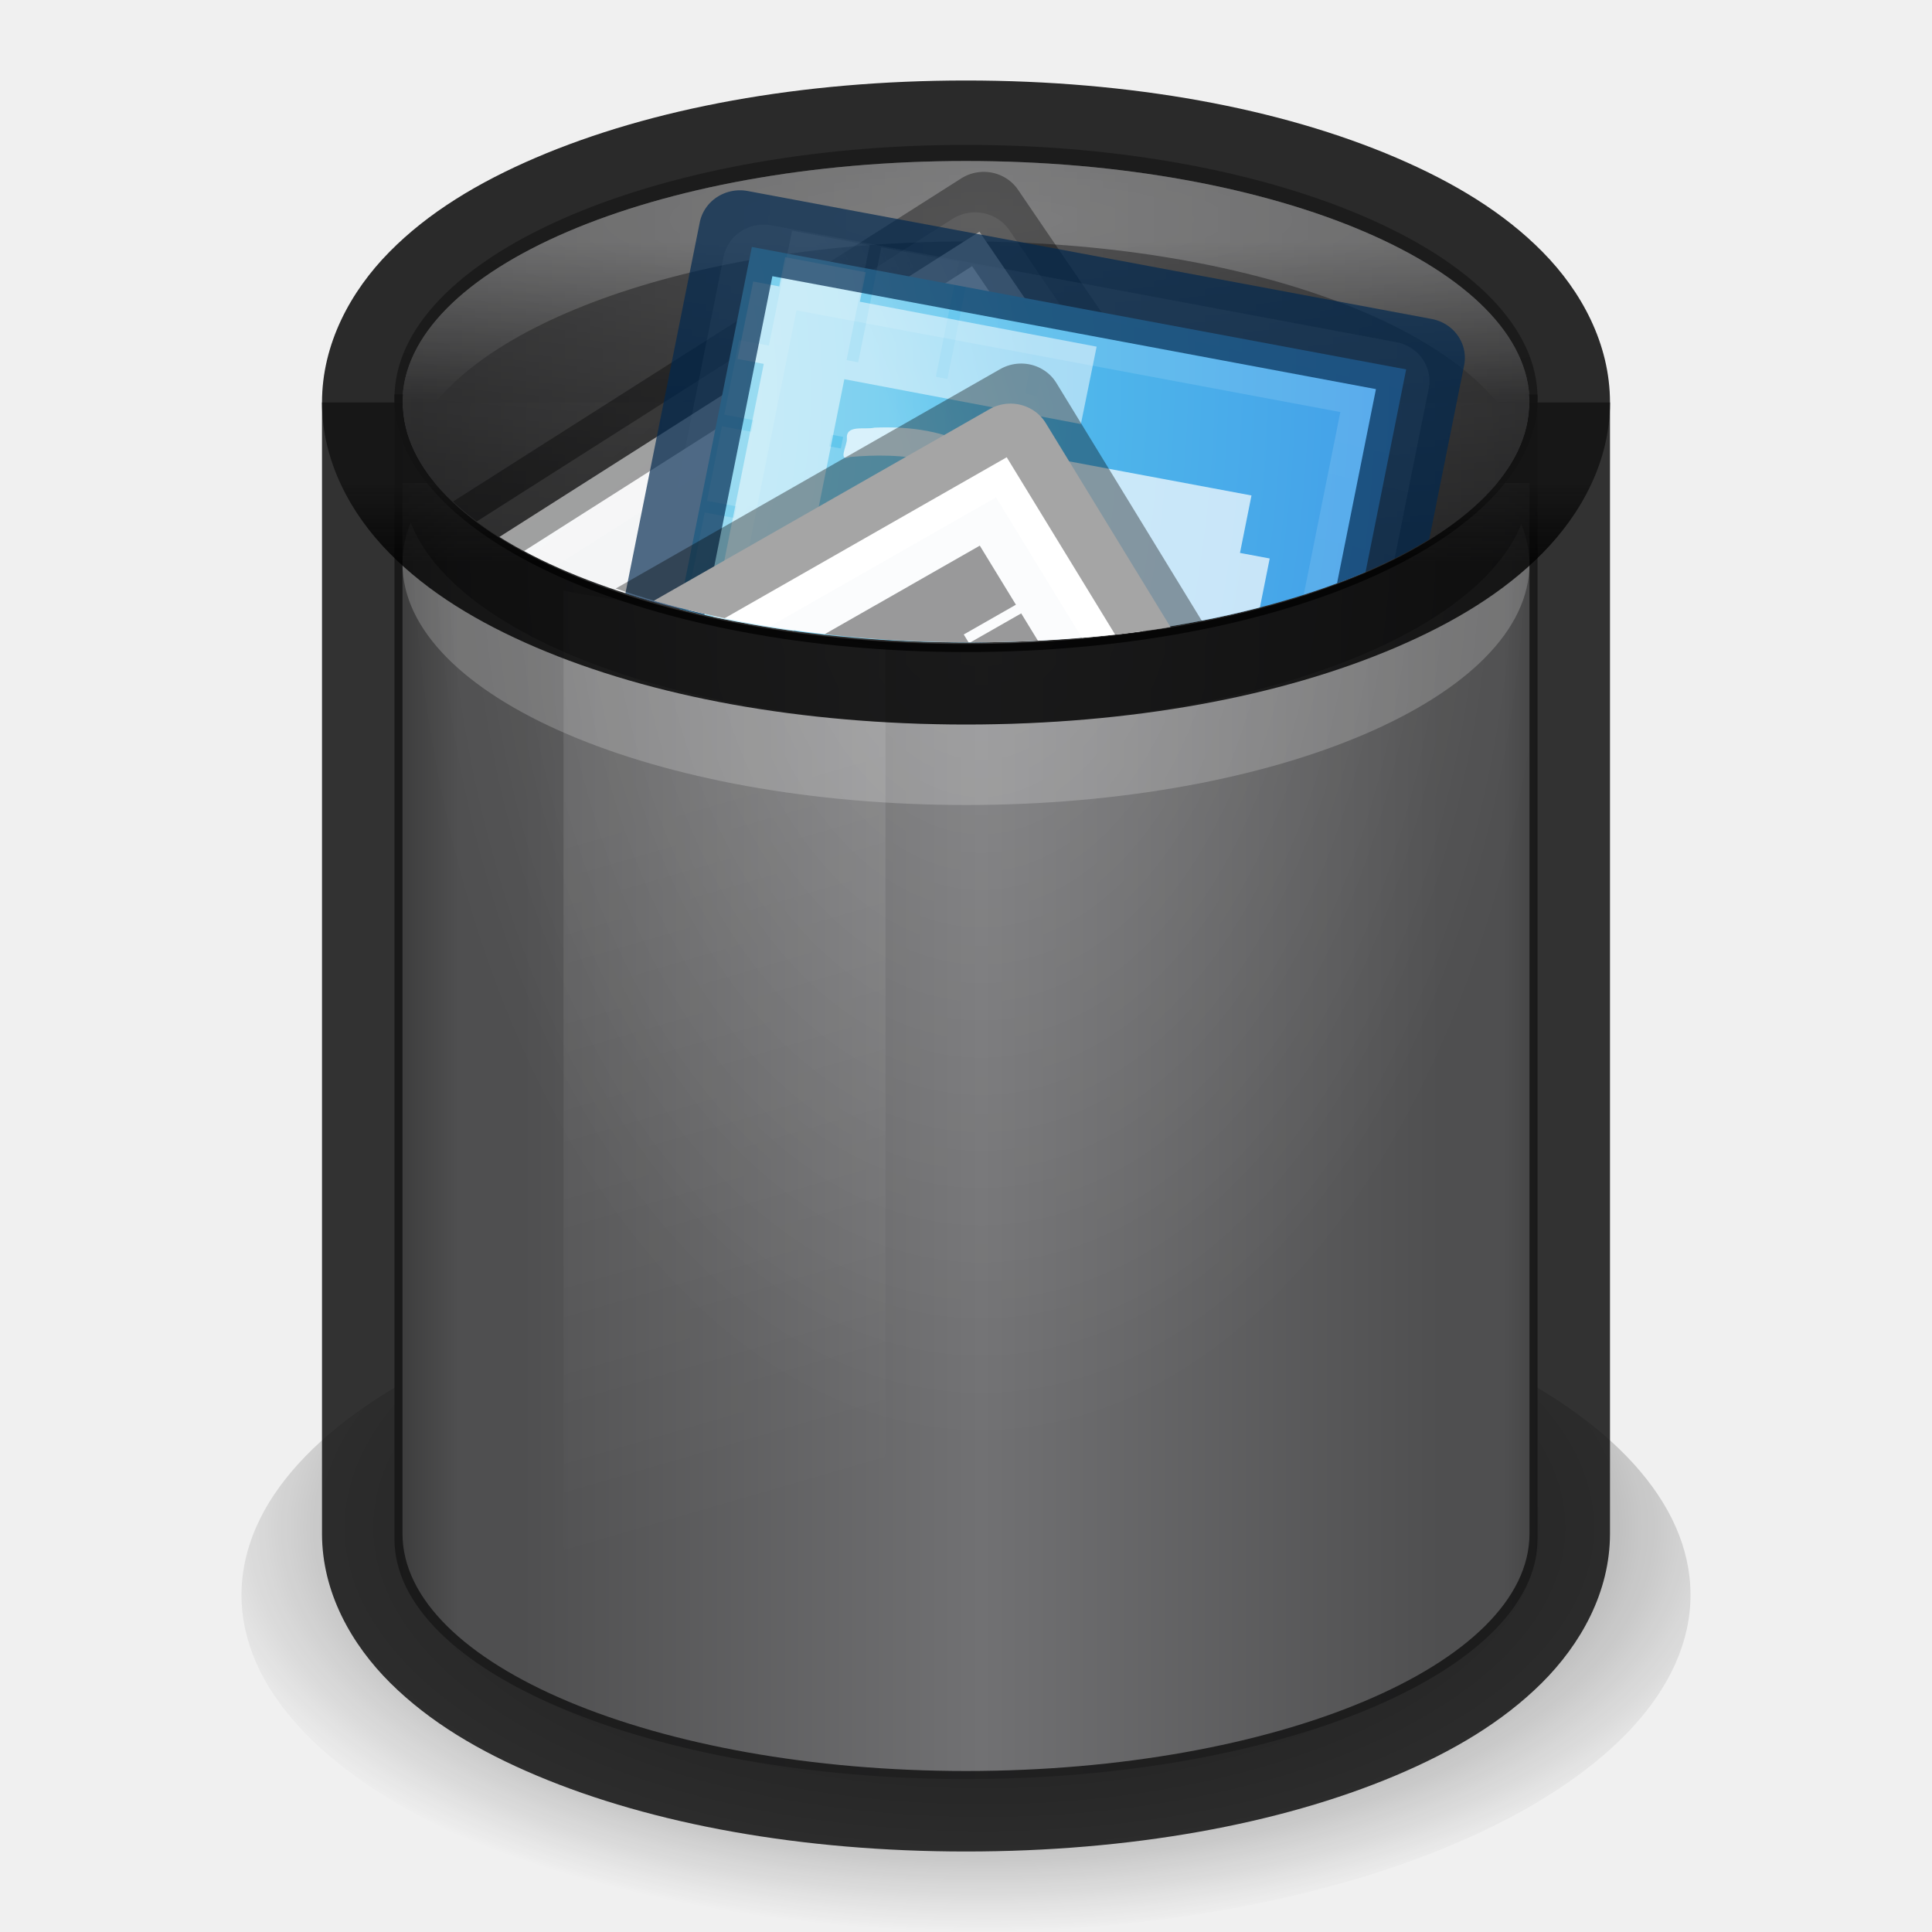
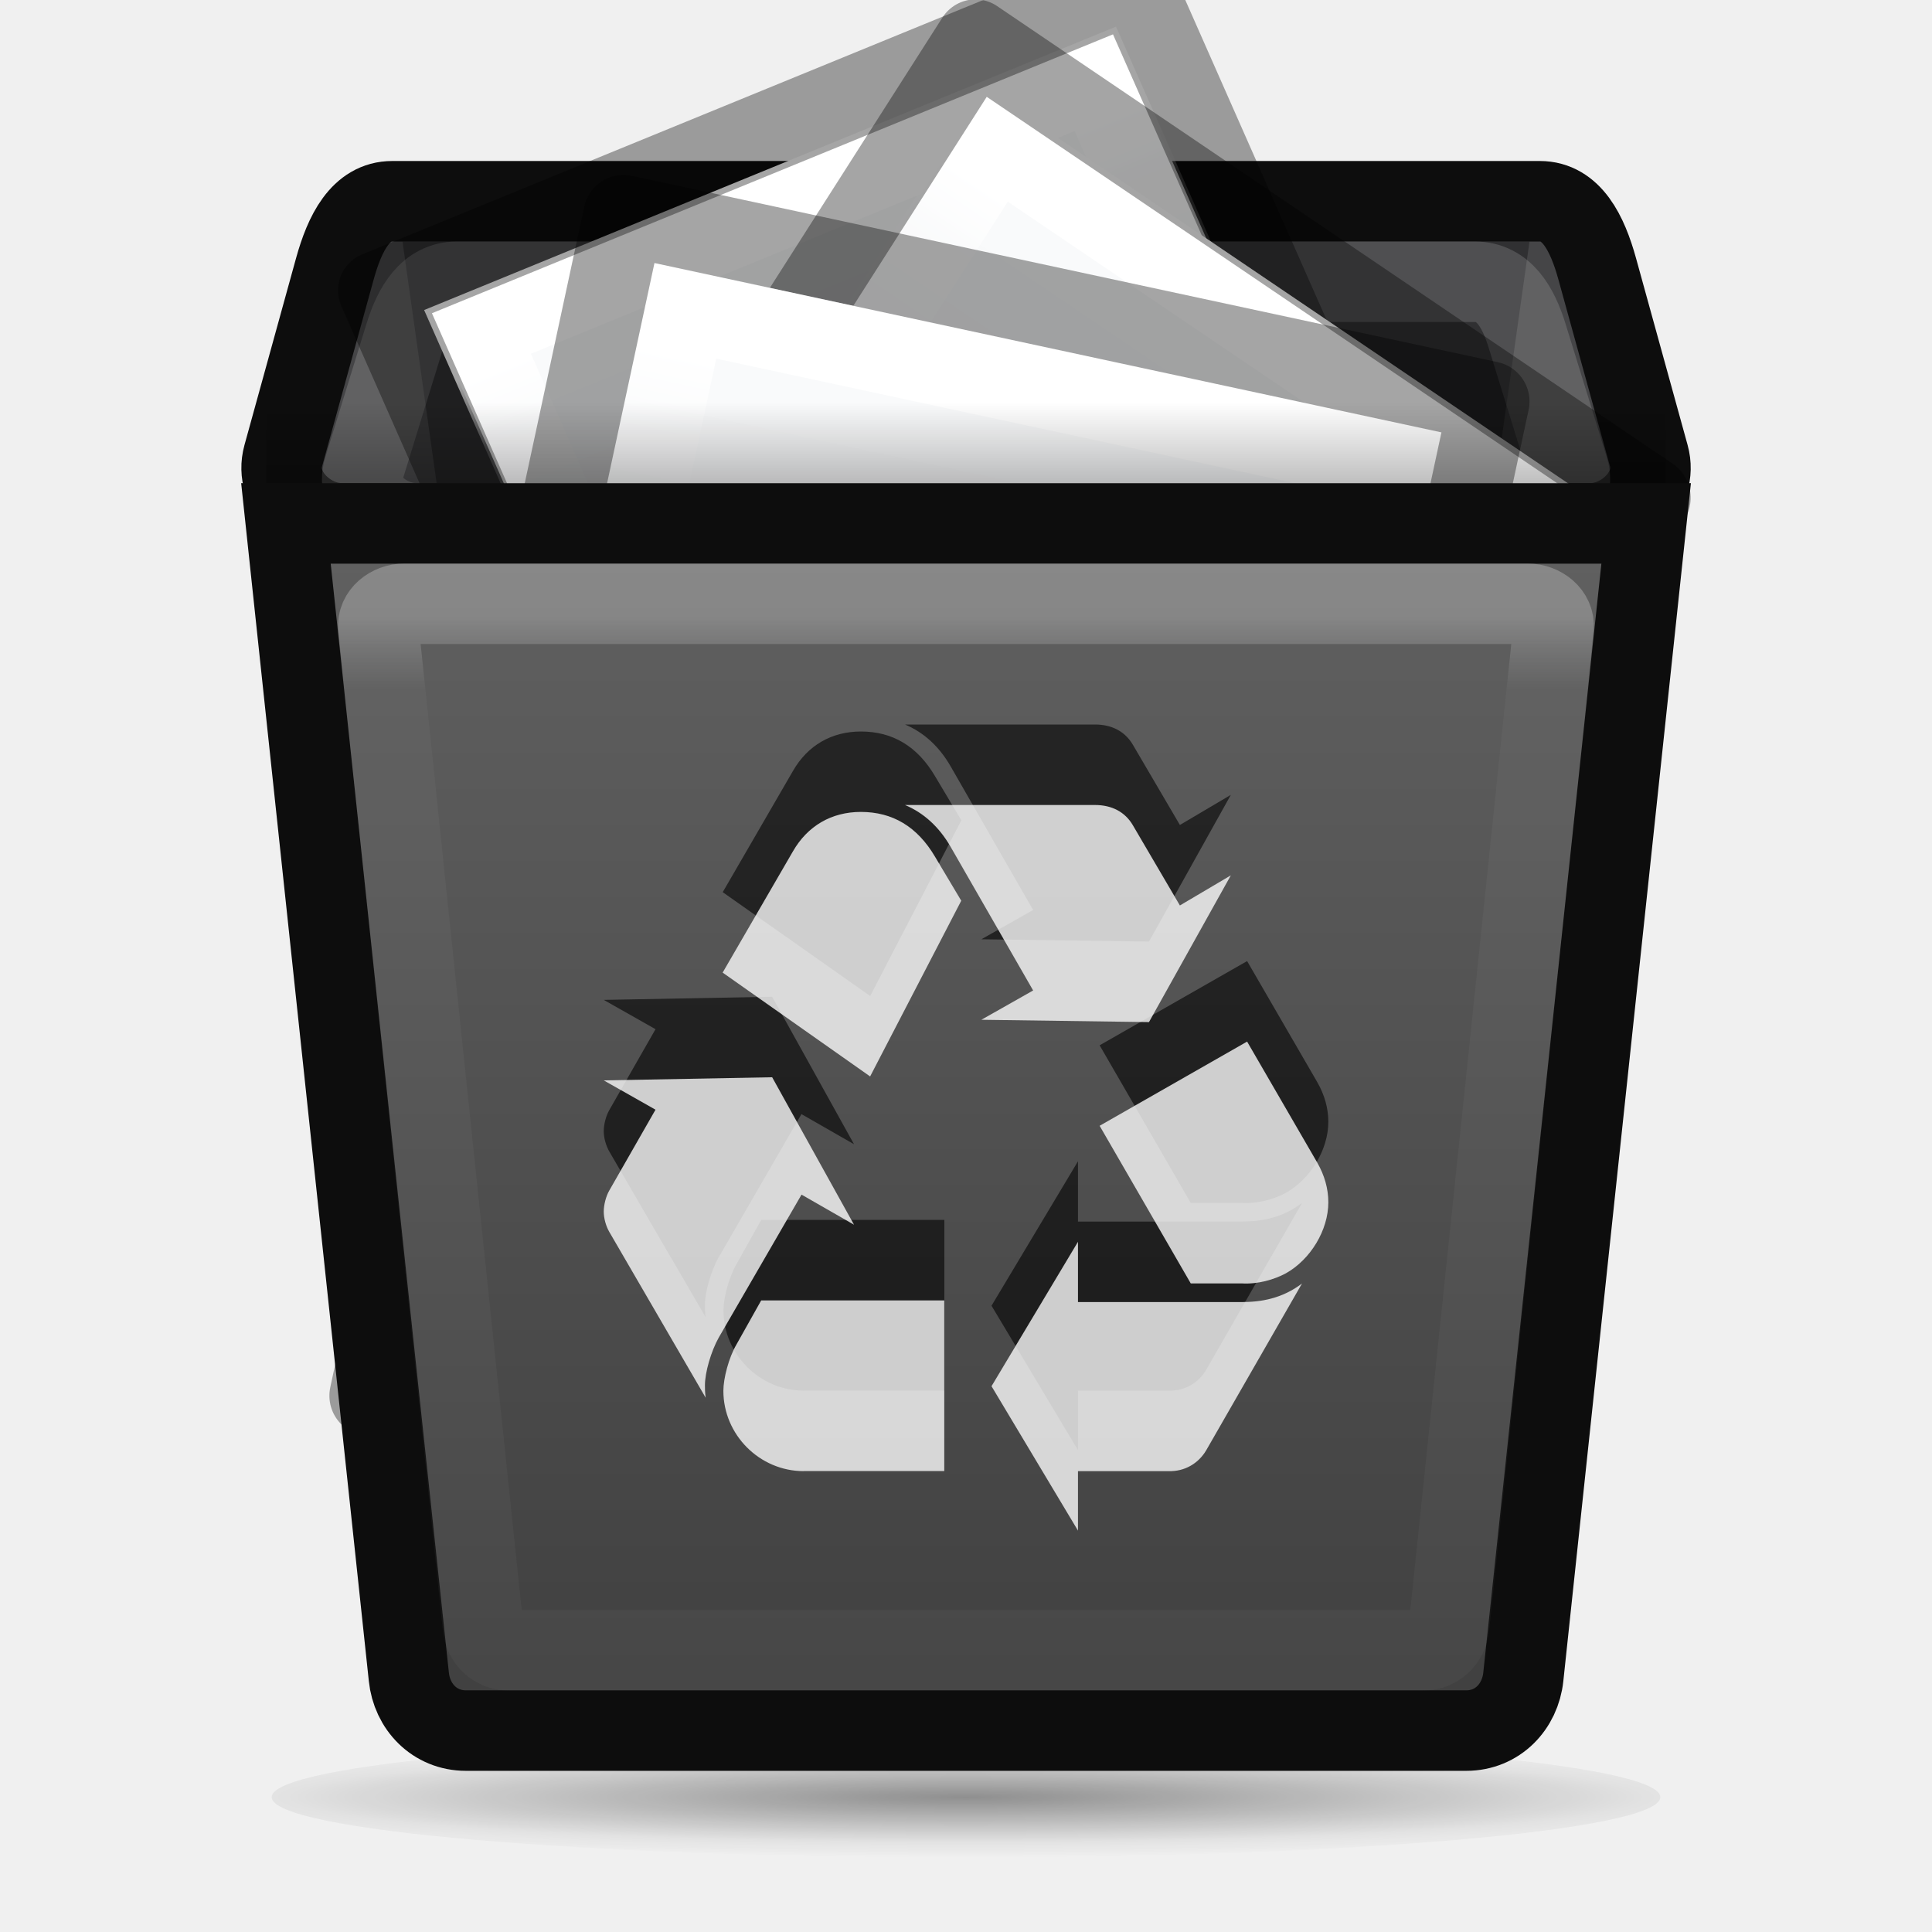
<svg xmlns="http://www.w3.org/2000/svg" xmlns:ns1="http://www.openswatchbook.org/uri/2009/osb" xmlns:xlink="http://www.w3.org/1999/xlink" version="1.0" width="24" height="24" id="svg3695">
  <defs id="defs3697">
-     <linearGradient id="linearGradient4300">
-       <stop style="stop-color:#141414;stop-opacity:1;" offset="0" id="stop4302" />
-       <stop style="stop-color:#000000;stop-opacity:0.899" offset="1" id="stop4304" />
+     <linearGradient id="linearGradient4399">
+       <stop id="stop4401" offset="0" style="stop-color:#626262;stop-opacity:1" />
+       <stop id="stop4403" offset="1" style="stop-color:#3f3f3f;stop-opacity:1" />
    </linearGradient>
-     <linearGradient id="linearGradient6985">
-       <stop id="stop6987" offset="0" style="stop-color:#000000;stop-opacity:1" />
-       <stop id="stop6989" offset="1" style="stop-color:#000000;stop-opacity:0" />
+     <linearGradient id="linearGradient4306">
+       <stop style="stop-color:#000000;stop-opacity:1" offset="0" id="stop4308" />
+       <stop style="stop-color:#000000;stop-opacity:0" offset="1" id="stop4310" />
    </linearGradient>
-     <linearGradient id="linearGradient6286">
-       <stop id="stop6288" offset="0" style="stop-color:#ffffff;stop-opacity:1;" />
-       <stop id="stop6290" offset="1" style="stop-color:#ffffff;stop-opacity:0" />
-     </linearGradient>
-     <linearGradient id="linearGradient6177">
-       <stop style="stop-color:#ffffff;stop-opacity:1;" offset="0" id="stop6179" />
-       <stop style="stop-color:#ffffff;stop-opacity:0;" offset="1" id="stop6181" />
-     </linearGradient>
-     <linearGradient id="linearGradient6131">
-       <stop id="stop6133" offset="0" style="stop-color:#717173;stop-opacity:1" />
-       <stop style="stop-color:#4f4f50;stop-opacity:1" offset="0.789" id="stop6137" />
-       <stop id="stop6139" offset="0.895" style="stop-color:#4f4f50;stop-opacity:1;" />
-       <stop id="stop6135" offset="1" style="stop-color:#3c3c3c;stop-opacity:1" />
-     </linearGradient>
-     <linearGradient id="linearGradient6046">
-       <stop style="stop-color:#000000;stop-opacity:0.6" offset="0" id="stop6048" />
-       <stop style="stop-color:#000000;stop-opacity:0.816" offset="1" id="stop6050" />
-     </linearGradient>
-     <linearGradient id="linearGradient6014">
-       <stop style="stop-color:#8b8b8d;stop-opacity:1;" offset="0" id="stop6016" />
-       <stop style="stop-color:#b7b7b9;stop-opacity:1" offset="1" id="stop6018" />
+     <linearGradient id="linearGradient4867">
+       <stop id="stop4869" offset="0" style="stop-color:#ffffff;stop-opacity:1;" />
+       <stop id="stop4871" offset="1" style="stop-color:#e4e5e7;stop-opacity:0.157" />
    </linearGradient>
    <linearGradient ns1:paint="gradient" id="linearGradient4406">
      <stop offset="0" style="stop-color:#4e4e4e;stop-opacity:1" id="stop4408" />
      <stop offset="1" style="stop-color:#141414;stop-opacity:1" id="stop4410" />
    </linearGradient>
    <linearGradient id="linearGradient3320" ns1:paint="gradient">
      <stop id="stop3323" style="stop-color:#4e4e4e;stop-opacity:1" offset="0" />
      <stop id="stop3325" style="stop-color:#b9bac2;stop-opacity:1" offset="1" />
    </linearGradient>
-     <linearGradient id="linearGradient3254-3-182">
-       <stop id="stop4663" style="stop-color:#ffffff;stop-opacity:1" offset="0" />
-       <stop id="stop4665" style="stop-color:#ffffff;stop-opacity:0" offset="1" />
-     </linearGradient>
-     <linearGradient xlink:href="#linearGradient3254-3-182" id="linearGradient3038" gradientUnits="userSpaceOnUse" gradientTransform="matrix(0.7,0,0,0.5815719,-2.099998,-1.259757)" x1="12.25" y1="20.231" x2="17.125" y2="34.174" />
-     <linearGradient xlink:href="#linearGradient6131" id="linearGradient5927" x1="135" y1="12" x2="116" y2="12" gradientUnits="userSpaceOnUse" spreadMethod="reflect" gradientTransform="matrix(0.3817204,0,0,0.3731043,-39.3414,7.884725)" />
-     <linearGradient xlink:href="#linearGradient6014" id="linearGradient6020" x1="116" y1="-9" x2="135" y2="-9" gradientUnits="userSpaceOnUse" spreadMethod="reflect" gradientTransform="matrix(0.3684211,0,0,0.3529411,-37.55263,8.176471)" />
-     <radialGradient xlink:href="#linearGradient6046" id="radialGradient6052" cx="144.25" cy="-14.204" fx="144.25" fy="-14.204" r="19" gradientTransform="matrix(-1.180055,1.9147984e-7,-3.3085408e-8,-0.214551,182.4098,-0.3210577)" gradientUnits="userSpaceOnUse" />
-     <radialGradient xlink:href="#linearGradient6286" id="radialGradient6284" cx="39.001" cy="39.765" fx="39.001" fy="39.765" r="18.6" gradientTransform="matrix(-0.3844376,0,0,-0.634436,27.1815,31.31005)" gradientUnits="userSpaceOnUse" spreadMethod="pad" />
    <linearGradient ns1:paint="solid" id="linearGradient6213">
      <stop id="stop6215" offset="0" style="stop-color:#000000;stop-opacity:1;" />
    </linearGradient>
-     <radialGradient xlink:href="#linearGradient6985" id="radialGradient6052-2" cx="144.283" cy="-21.631" fx="144.283" fy="-21.631" r="19" gradientTransform="matrix(-0.5314504,1.1579226e-7,-5.2010592e-8,-0.2644737,88.89852,13.25406)" gradientUnits="userSpaceOnUse" />
-     <linearGradient xlink:href="#linearGradient6177" id="linearGradient4364" x1="12" y1="3" x2="12" y2="5" gradientUnits="userSpaceOnUse" />
-     <linearGradient xlink:href="#linearGradient4300" id="linearGradient4372" x1="12" y1="6" x2="12" y2="7" gradientUnits="userSpaceOnUse" />
-     <linearGradient id="linearGradient3977">
-       <stop offset="0" style="stop-color:#ffffff;stop-opacity:1;" id="stop3979" />
-       <stop id="stop3981" style="stop-color:#ffffff;stop-opacity:0.235;" offset="0.049" />
-       <stop offset="0.951" style="stop-color:#ffffff;stop-opacity:0" id="stop3983" />
-       <stop offset="1" style="stop-color:#000000;stop-opacity:0.043" id="stop3985" />
+     <linearGradient xlink:href="#linearGradient4399" id="linearGradient4213" x1="32" y1="13" x2="32" y2="59" gradientUnits="userSpaceOnUse" gradientTransform="matrix(0.406918,0,0,0.3407583,-1.020784,1.563113)" />
+     <linearGradient xlink:href="#linearGradient4867" id="linearGradient4229" x1="32" y1="15" x2="32" y2="18" gradientUnits="userSpaceOnUse" gradientTransform="matrix(0.3743067,0,0,0.3023249,0.02167118,3.116297)" />
+     <linearGradient y2="9" x2="22" y1="11" x1="22" gradientTransform="matrix(0.4346119,0,0,0.5,1.569313,0.5000001)" gradientUnits="userSpaceOnUse" id="linearGradient4262-7-1" xlink:href="#linearGradient4306" />
+     <linearGradient id="linearGradient4303">
+       <stop id="stop4305" offset="0" style="stop-color:#000000;stop-opacity:0.404" />
+       <stop style="stop-color:#000000;stop-opacity:0.059" offset="0.744" id="stop4311" />
+       <stop id="stop4307" offset="1" style="stop-color:#000000;stop-opacity:0;" />
    </linearGradient>
-     <linearGradient id="linearGradient3927">
-       <stop id="stop3929" offset="0" style="stop-color:#fbfcfd;stop-opacity:1" />
-       <stop id="stop3931" offset="1" style="stop-color:#ebeced;stop-opacity:1" />
+     <radialGradient gradientUnits="userSpaceOnUse" gradientTransform="matrix(0.3660701,0,0,0.02419349,0.6518268,21.05242)" r="31" fy="52.6" fx="31" cy="52.6" cx="31" id="radialGradient4309-8" xlink:href="#linearGradient4303" />
+     <linearGradient id="linearGradient4225">
+       <stop offset="0" style="stop-color:#ffffff;stop-opacity:1;" id="stop4227" />
+       <stop id="stop4229" style="stop-color:#ffffff;stop-opacity:0.235;" offset="0.079" />
+       <stop offset="0.846" style="stop-color:#ffffff;stop-opacity:0" id="stop4231" />
+       <stop offset="1" style="stop-color:#000000;stop-opacity:0.043" id="stop4233" />
    </linearGradient>
-     <radialGradient r="19" fy="-14.204" fx="144.25" cy="-14.204" cx="144.25" gradientTransform="matrix(-2.568288,-1.690633,0.3033198,-0.4607816,401.676,238.4866)" gradientUnits="userSpaceOnUse" id="radialGradient4603" xlink:href="#linearGradient6985" />
-     <linearGradient id="linearGradient3827">
-       <stop id="stop3829" style="stop-color:#ffffff;stop-opacity:1" offset="0" />
-       <stop id="stop3835" style="stop-color:#ffffff;stop-opacity:1" offset="0.823" />
-       <stop id="stop3831" style="stop-color:#ffffff;stop-opacity:0" offset="1" />
+     <linearGradient id="linearGradient3927-8">
+       <stop style="stop-color:#fbfcfd;stop-opacity:1" offset="0" id="stop3929-2" />
+       <stop style="stop-color:#ebeced;stop-opacity:1" offset="1" id="stop3931-4" />
    </linearGradient>
-     <linearGradient id="linearGradient2867-449-88-871-390-598-476-591-434-148-57-177-7">
-       <stop id="stop3750-6" style="stop-color:#90dbec;stop-opacity:1" offset="0" />
-       <stop id="stop3752-3" style="stop-color:#55c1ec;stop-opacity:1" offset="0.262" />
-       <stop id="stop3754-1" style="stop-color:#3689e6;stop-opacity:1" offset="0.705" />
-       <stop id="stop3756-7" style="stop-color:#2b63a0;stop-opacity:1" offset="1" />
-     </linearGradient>
-     <linearGradient id="linearGradient3874">
-       <stop offset="0" style="stop-color:#ffffff;stop-opacity:1" id="stop3876" />
-       <stop offset="0.049" style="stop-color:#ffffff;stop-opacity:0.235" id="stop3878" />
-       <stop id="stop4275" style="stop-color:#ffffff;stop-opacity:0" offset="0.95" />
-       <stop offset="1" style="stop-color:#000000;stop-opacity:0.059" id="stop3882" />
-     </linearGradient>
-     <radialGradient r="19" fy="-14.204" fx="144.25" cy="-14.204" cx="144.25" gradientTransform="matrix(-3.018758,0.584335,-0.1048367,-0.5416012,446.3464,-92.71942)" gradientUnits="userSpaceOnUse" id="radialGradient4855" xlink:href="#linearGradient6985" />
-     <radialGradient r="19" fy="-14.204" fx="144.25" cy="-14.204" cx="144.25" gradientTransform="matrix(-1.563957,2.647335,-0.4749635,-0.2805927,217.9156,-387.2424)" gradientUnits="userSpaceOnUse" id="radialGradient4968" xlink:href="#linearGradient6985" />
-     <clipPath id="clipPath4599-4-2" clipPathUnits="userSpaceOnUse">
-       <path id="path4601-1-2" d="M 38.794,15.837 A 18.5,8.099 33.356 0 1 18.889,12.431 18.5,8.099 33.356 0 1 7.889,-4.507 18.5,8.099 33.356 0 1 27.795,-1.1 18.5,8.099 33.356 0 1 38.794,15.837 Z" style="opacity:0.9;fill:url(#radialGradient4603);fill-opacity:1;stroke:none;stroke-width:1;stroke-linecap:butt;stroke-linejoin:miter;stroke-miterlimit:4;stroke-dasharray:none;stroke-dashoffset:0;stroke-opacity:1" />
-     </clipPath>
-     <linearGradient xlink:href="#linearGradient3927" id="linearGradient4740-3-8" gradientUnits="userSpaceOnUse" gradientTransform="matrix(1.486891,-0.159371,-0.1542555,1.571956,-38.87857,-25.8069)" x1="24" y1="2.523" x2="24" y2="48.546" />
-     <linearGradient xlink:href="#linearGradient3977" id="linearGradient4742-9-7" gradientUnits="userSpaceOnUse" gradientTransform="matrix(1.342589,-0.1439042,-0.1850196,1.885461,-34.91361,-31.29067)" x1="24" y1="6.185" x2="24" y2="43.185" />
-     <clipPath id="clipPath4851-7-4" clipPathUnits="userSpaceOnUse">
-       <path id="path4853-1-6" d="M 31.151,1.454 A 8.099,18.5 79.045 0 1 14.527,12.921 8.099,18.5 79.045 0 1 -5.175,8.485 8.099,18.5 79.045 0 1 11.449,-2.982 8.099,18.5 79.045 0 1 31.151,1.454 Z" style="opacity:0.9;fill:url(#radialGradient4855);fill-opacity:1;stroke:none;stroke-width:1;stroke-linecap:butt;stroke-linejoin:miter;stroke-miterlimit:4;stroke-dasharray:none;stroke-dashoffset:0;stroke-opacity:1" />
-     </clipPath>
-     <radialGradient cx="15.951" cy="8.6" r="18" fx="15.951" fy="8.6" id="radialGradient3350-4-0-5" xlink:href="#linearGradient2867-449-88-871-390-598-476-591-434-148-57-177-7" gradientUnits="userSpaceOnUse" gradientTransform="matrix(0.2492391,6.644752,-4.722436,-0.2204871,32.76525,-92.0172)" />
-     <radialGradient cx="21.172" cy="25.536" r="16" fx="21.172" fy="25.536" id="radialGradient3338-3-0" xlink:href="#linearGradient3827" gradientUnits="userSpaceOnUse" gradientTransform="matrix(2.555858,0.1193311,0.1573012,4.193675,-65.81514,-64.66472)" />
-     <clipPath id="clipPath4964-3-5" clipPathUnits="userSpaceOnUse">
-       <path id="path4966-4-7" d="M 13.146,-13.98 A 8.099,18.5 30.573 0 1 10.709,6.068 8.099,18.5 30.573 0 1 -5.674,17.876 8.099,18.5 30.573 0 1 -3.237,-2.171 8.099,18.5 30.573 0 1 13.146,-13.98 Z" style="opacity:0.9;fill:url(#radialGradient4968);fill-opacity:1;stroke:none;stroke-width:1;stroke-linecap:butt;stroke-linejoin:miter;stroke-miterlimit:4;stroke-dasharray:none;stroke-dashoffset:0;stroke-opacity:1" />
-     </clipPath>
-     <linearGradient xlink:href="#linearGradient3927" id="linearGradient4982-2" gradientUnits="userSpaceOnUse" gradientTransform="matrix(1.639219,0.1519673,0.1470894,1.424518,-24.62928,6.991934)" x1="24" y1="2.523" x2="24" y2="48.546" />
-     <linearGradient xlink:href="#linearGradient3977" id="linearGradient4984-9" gradientUnits="userSpaceOnUse" gradientTransform="matrix(1.480134,0.137219,0.1764243,1.708618,-21.28961,2.712851)" x1="24" y1="6.185" x2="24" y2="43.185" />
-     <linearGradient y2="43" x2="24" y1="5.564" x1="24" gradientTransform="matrix(1.899369,0.08868015,0.113407,3.023448,-51.2199,-36.89038)" gradientUnits="userSpaceOnUse" id="linearGradient5005" xlink:href="#linearGradient3874" />
+     <linearGradient y2="43.923" x2="24" y1="6.923" x1="24" gradientTransform="matrix(0.2432432,0,0,0.3513513,2.162164,-0.432428)" gradientUnits="userSpaceOnUse" id="linearGradient3988-1" xlink:href="#linearGradient4225" />
+     <linearGradient xlink:href="#linearGradient3927-8" id="linearGradient3806" gradientUnits="userSpaceOnUse" gradientTransform="matrix(0.2857136,0,0,0.304197,1.142873,0.2326048)" x1="25.132" y1="0.985" x2="25.132" y2="47.013" />
+     <linearGradient xlink:href="#linearGradient3927-8" id="linearGradient4486" gradientUnits="userSpaceOnUse" gradientTransform="matrix(0.2857136,0,0,0.304197,1.142873,0.2326048)" x1="25.132" y1="0.985" x2="25.132" y2="47.013" />
+     <linearGradient xlink:href="#linearGradient4225" id="linearGradient4488" gradientUnits="userSpaceOnUse" gradientTransform="matrix(0.2432432,0,0,0.3513513,2.162164,-0.432428)" x1="24" y1="6.923" x2="24" y2="43.923" />
+     <linearGradient xlink:href="#linearGradient3927-8" id="linearGradient4534" gradientUnits="userSpaceOnUse" gradientTransform="matrix(0.2857136,0,0,0.304197,1.142873,0.2326048)" x1="25.132" y1="0.985" x2="25.132" y2="47.013" />
+     <linearGradient xlink:href="#linearGradient4225" id="linearGradient4536" gradientUnits="userSpaceOnUse" gradientTransform="matrix(0.2432432,0,0,0.3513513,2.162164,-0.432428)" x1="24" y1="6.923" x2="24" y2="43.923" />
  </defs>
-   <path style="opacity:0.9;fill:url(#radialGradient6052-2);fill-opacity:1;stroke:none;stroke-width:1;stroke-linecap:butt;stroke-linejoin:miter;stroke-miterlimit:4;stroke-dasharray:none;stroke-dashoffset:0;stroke-opacity:1" d="M 21,19.812 A 9,4.188 0 0 1 12,24 9,4.188 0 0 1 3,19.812 9,4.188 0 0 1 12,15.625 a 9,4.188 0 0 1 9,4.187 z" id="path4342-99-8" />
-   <path style="opacity:1;fill:url(#linearGradient5927);fill-opacity:1;stroke:none;stroke-width:1;stroke-linecap:butt;stroke-linejoin:miter;stroke-miterlimit:4;stroke-dasharray:none;stroke-dashoffset:0;stroke-opacity:1" d="m 4.9,4.9 0,14.215 C 4.9,20.764 8.1,22.1 12,22.1 c 3.9,0 7.1,-1.336 7.1,-2.985 L 19.1,4.9 Z" id="rect4344" />
-   <path style="color:#000000;font-style:normal;font-variant:normal;font-weight:normal;font-stretch:normal;font-size:medium;line-height:normal;font-family:sans-serif;text-indent:0;text-align:start;text-decoration:none;text-decoration-line:none;text-decoration-style:solid;text-decoration-color:#000000;letter-spacing:normal;word-spacing:normal;text-transform:none;direction:ltr;block-progression:tb;writing-mode:lr-tb;baseline-shift:baseline;text-anchor:start;white-space:normal;clip-rule:nonzero;display:inline;overflow:visible;visibility:visible;opacity:1;isolation:auto;mix-blend-mode:normal;color-interpolation:sRGB;color-interpolation-filters:linearRGB;solid-color:#000000;solid-opacity:1;fill:#141414;fill-opacity:0.863;fill-rule:nonzero;stroke:none;stroke-width:2;stroke-linecap:butt;stroke-linejoin:miter;stroke-miterlimit:4;stroke-dasharray:none;stroke-dashoffset:0;stroke-opacity:1;color-rendering:auto;image-rendering:auto;shape-rendering:auto;text-rendering:auto;enable-background:accumulate" d="m 4,5 0,1 0,13.051 c 0,0.73 0.365,1.376 0.85,1.857 0.485,0.481 1.102,0.848 1.82,1.15 C 8.106,22.663 9.963,23 12,23 c 2.037,0 3.894,-0.337 5.33,-0.941 0.718,-0.302 1.335,-0.669 1.82,-1.15 C 19.635,20.427 20,19.781 20,19.051 L 20,5 Z m 1,1 14,0 0,13.051 C 19,20.68 15.845,22 12,22 8.155,22 5,20.68 5,19.051 Z" id="rect4344-8" />
-   <path style="display:inline;overflow:visible;visibility:visible;opacity:0.1;fill:url(#linearGradient3038);fill-opacity:1;fill-rule:nonzero;stroke:none;stroke-width:1;marker:none" id="rect3244" d="M 7,7.338 11,8.045 11,22.185 7,21.712 l 0,-14.374 z" />
-   <path style="opacity:1;fill:url(#linearGradient6020);fill-opacity:1;stroke:none;stroke-width:1;stroke-linecap:butt;stroke-linejoin:miter;stroke-miterlimit:4;stroke-dasharray:none;stroke-dashoffset:0;stroke-opacity:1" d="M 19,5 A 7,3 0 0 1 12,8 7,3 0 0 1 5,5 7,3 0 0 1 12,2 7,3 0 0 1 19,5 Z" id="path4342" />
-   <path style="opacity:0.2;fill:url(#radialGradient6284);fill-opacity:1;stroke:none;stroke-width:1;stroke-linecap:butt;stroke-linejoin:miter;stroke-miterlimit:4;stroke-dasharray:none;stroke-dashoffset:0;stroke-opacity:1" d="M 5,5 5,19.05 C 5,20.679 8.155,22 12,22 15.845,22 19,20.679 19,19.05 L 19,5 Z" id="rect4344-7" />
-   <path style="opacity:0.9;fill:url(#radialGradient6052);fill-opacity:1;stroke:none;stroke-width:1;stroke-linecap:butt;stroke-linejoin:miter;stroke-miterlimit:4;stroke-dasharray:none;stroke-dashoffset:0;stroke-opacity:1" d="M 19.1,4.95 A 7.1,3.15 0 0 1 12,8.1 7.1,3.15 0 0 1 4.9,4.95 7.1,3.15 0 0 1 12,1.8 7.1,3.15 0 0 1 19.1,4.95 Z" id="path4342-99" />
-   <path style="opacity:0.2;fill:#ffffff;fill-opacity:1;stroke:none;stroke-width:1;stroke-linecap:butt;stroke-linejoin:miter;stroke-miterlimit:4;stroke-dasharray:none;stroke-dashoffset:0;stroke-opacity:1" d="M 12,10 A 7,3 0 0 1 5,7 7,3 0 0 1 5.102,6.49 7,3 0 0 0 12,9 7,3 0 0 0 18.898,6.51 7,3 0 0 1 19,7 7,3 0 0 1 12,10 Z" id="path4342-99-4" />
-   <path style="color:#000000;font-style:normal;font-variant:normal;font-weight:normal;font-stretch:normal;font-size:medium;line-height:normal;font-family:sans-serif;text-indent:0;text-align:start;text-decoration:none;text-decoration-line:none;text-decoration-style:solid;text-decoration-color:#000000;letter-spacing:normal;word-spacing:normal;text-transform:none;direction:ltr;block-progression:tb;writing-mode:lr-tb;baseline-shift:baseline;text-anchor:start;white-space:normal;clip-rule:nonzero;display:inline;overflow:visible;visibility:visible;opacity:0.9;isolation:auto;mix-blend-mode:normal;color-interpolation:sRGB;color-interpolation-filters:linearRGB;solid-color:#000000;solid-opacity:1;fill:url(#linearGradient4372);fill-opacity:1;fill-rule:nonzero;stroke:none;stroke-width:2;stroke-linecap:butt;stroke-linejoin:miter;stroke-miterlimit:4;stroke-dasharray:none;stroke-dashoffset:0;stroke-opacity:1;color-rendering:auto;image-rendering:auto;shape-rendering:auto;text-rendering:auto;enable-background:accumulate" d="M 12,1 C 9.951,1 8.092,1.344 6.656,1.959 5.938,2.267 5.32,2.64 4.838,3.129 4.356,3.617 4,4.271 4,5 4,5.729 4.356,6.383 4.838,6.871 5.32,7.36 5.938,7.733 6.656,8.041 8.092,8.656 9.951,9 12,9 14.049,9 15.908,8.656 17.344,8.041 18.062,7.733 18.68,7.36 19.162,6.871 19.644,6.383 20,5.729 20,5 20,4.271 19.644,3.617 19.162,3.129 18.68,2.64 18.062,2.267 17.344,1.959 15.908,1.344 14.049,1 12,1 Z m 0,1 A 7,3 0 0 1 19,5 7,3 0 0 1 12,8 7,3 0 0 1 5,5 7,3 0 0 1 12,2 Z" id="path4342-99-0" />
-   <path style="opacity:0.25;fill:url(#linearGradient4364);fill-opacity:1;stroke:none;stroke-width:1;stroke-linecap:butt;stroke-linejoin:miter;stroke-miterlimit:4;stroke-dasharray:none;stroke-dashoffset:0;stroke-opacity:1" d="M 12,2 A 7,3 0 0 0 5,5 7,3 0 0 0 5.102,5.51 7,3 0 0 1 12,3 7,3 0 0 1 18.898,5.49 7,3 0 0 0 19,5 7,3 0 0 0 12,2 Z" id="path4342-99-4-8" />
-   <g id="g4986-6" transform="matrix(0.3763212,0,0,0.3635462,3.200359,11.16582)">
-     <g clip-path="url(#clipPath4599-4-2)" transform="matrix(0.8352721,-0.5498368,0.5498368,0.8352721,0.7239669,-8.788582)" id="layer1-7-1">
-       <path style="display:inline;fill:url(#linearGradient4740-3-8);fill-opacity:1;stroke:none;stroke-width:1;stroke-linecap:butt;stroke-linejoin:round;stroke-miterlimit:4;stroke-dasharray:none;stroke-dashoffset:0;stroke-opacity:1" id="path4160-3-8-4" d="m 5,1 c 5.041,0 22,0.002 22,0.002 L 27,29 C 27,29 12.333,29 5,29 5,19.667 5,10.333 5,1 Z" />
-       <path style="fill:none;stroke:url(#linearGradient4742-9-7);stroke-width:2.704;stroke-linecap:round;stroke-linejoin:round;stroke-miterlimit:4;stroke-dasharray:none;stroke-dashoffset:0;stroke-opacity:1" d="m 26.5,28.5 -21,0 0,-27 21,0 z" id="rect6741-1-42-9" />
-       <path style="display:inline;fill:none;fill-opacity:1;stroke:#000000;stroke-width:2.703;stroke-linecap:butt;stroke-linejoin:round;stroke-miterlimit:4;stroke-dasharray:none;stroke-dashoffset:0;stroke-opacity:0.353" id="path4160-3-4-5-1" d="m 4.5,0.5 c 5.27,0 23,0.002 23,0.002 l 2.8e-5,28.998 c 0,0 -15.333,0 -23,0 0,-9.667 0,-19.333 0,-29 z" />
-     </g>
-     <g clip-path="url(#clipPath4851-7-4)" transform="matrix(0.9817763,0.1900404,-0.1900404,0.9817763,11.59584,-24.20647)" id="g4810-2-3">
-       <g id="g4217-4-3" />
-       <g id="layer1-5-8-9" transform="matrix(0.6628564,0,0,0.659152,0.2722422,0.1690105)">
-         <path d="m 7.132,1.261 c 7.605,0 33.19,0.003 33.19,0.003 l 4e-5,42.476 c 0,0 -22.126,0 -33.19,0 0,-14.16 0,-28.319 0,-42.479 z" id="path4160-38-5" style="color:#000000;display:inline;overflow:visible;visibility:visible;fill:url(#radialGradient3350-4-0-5);fill-opacity:1;fill-rule:nonzero;stroke:none;stroke-width:1.513;stroke-linecap:butt;stroke-linejoin:round;stroke-miterlimit:4;stroke-dasharray:none;stroke-dashoffset:0;stroke-opacity:1;marker:none;enable-background:accumulate" />
-         <path d="m 39.566,42.983 -31.677,0 0,-40.966 31.677,0 z" id="rect6741-1-4-7-7" style="opacity:0.6;fill:none;stroke:url(#linearGradient5005);stroke-width:4.09;stroke-linecap:round;stroke-linejoin:round;stroke-miterlimit:4;stroke-dasharray:none;stroke-dashoffset:0;stroke-opacity:1" />
-         <path d="m 33.425,8.088 -24.03,0 M 10.904,2.02 10.867,42.981 m 22.643,2.73e-4 0.037,-37.452 M 15.434,2.02 15.397,42.981 m 4.559,-40.962 0,40.961 M 24.49,2.02 24.453,42.981 M 29.019,2.02 28.982,42.981 m 10.42,-30.342 -30.007,0 m 30.007,4.551 -30.007,0 m 30.007,4.551 -30.007,0 m 30.007,4.551 -30.007,0 m 30.007,4.551 -30.007,0 m 30.007,4.551 -30.007,0 m 30.007,4.551 -30.007,0" id="path3318-4-2" style="opacity:0.2;fill:none;stroke:url(#radialGradient3338-3-0);stroke-width:3.939;stroke-linecap:square;stroke-linejoin:round;stroke-miterlimit:4;stroke-dasharray:none;stroke-opacity:1" />
-         <path d="m 21.085,39.947 16.434,4.82e-4" id="path3962-8-1" style="opacity:0.5;fill:none;stroke:#ffffff;stroke-width:4.09;stroke-linecap:square;stroke-linejoin:round;stroke-miterlimit:4;stroke-dasharray:none;stroke-opacity:1" />
-         <path d="m 36.551,42.981 0,-15.171" id="path3960-0-1" style="opacity:0.5;fill:none;stroke:#ffffff;stroke-width:4.09;stroke-linecap:square;stroke-linejoin:round;stroke-miterlimit:4;stroke-dasharray:none;stroke-opacity:1" />
-         <path d="m 22.915,5.092 -13.339,-0.037 m 1.328,-1.546 0,20.099" id="path3554-0-0" style="opacity:0.5;fill:none;stroke:#ffffff;stroke-width:4.09;stroke-linecap:square;stroke-linejoin:round;stroke-miterlimit:4;stroke-dasharray:none;stroke-opacity:1" />
-         <path d="m 15.377,14.718 c -1.033,0.688 -0.911,2.496 0.216,3.031 2.568,0.934 4.233,-0.392 4.84,-2.85 0.017,-0.362 0.153,-0.895 -0.385,-0.729 -1.612,-0.078 -3.147,0.033 -4.67,0.548 z m 6.907,-1.226 c 1e-6,1.901 1e-6,3.802 1e-6,5.702 -0.612,0 -1.225,0 -1.837,0 -0.036,-0.421 0.073,-1.317 -0.056,-1.434 -0.719,1.049 -1.974,1.618 -3.223,1.672 -3.349,0.162 -4.816,-1.865 -3.838,-4.939 1.878,-1.949 4.567,-1.609 7.068,-1.61 -0.108,-3.252 -4.218,-2.513 -6.407,-1.869 -0.58,0.389 -0.247,-0.56 -0.334,-0.894 -0.201,-0.733 0.78,-0.617 1.243,-0.831 1.686,-0.407 3.53,-0.525 5.171,0.127 1.718,0.842 2.078,2.352 2.212,4.076 z" id="text34519-5-6" style="font-style:normal;font-weight:normal;font-size:18.421px;font-family:'Bitstream Vera Sans';opacity:0.7;fill:#ffffff;fill-opacity:1;stroke:none" />
-         <path d="m 13,25.534 3.39,0 0,1.491 -3.39,0 z m 4.569,0 1.776,0 0,1.491 -1.776,0 z m 3.114,0 3.117,0 0,1.491 -3.117,0 z m 4.53,0 1.527,0 0,1.491 -1.527,0 z m 2.891,0 3.239,0 0,1.491 -3.239,0 z M 13,22.5 l 3.324,0 0,1.562 -3.324,0 z m 4.236,0 3.606,0 0,1.562 -3.606,0 z m 4.969,0 1.53,0 0,1.562 -1.53,0 z m 2.29,0 2.602,0 0,1.562 -2.602,0 z m 3.815,0 2.409,0 0,1.562 -2.409,0 z m 3.93,0 1.905,0 0,1.562 -1.905,0 z M 13,30.086 l 4.872,0 0,1.517 -4.872,0 z m 6.102,0 3.123,0 0,1.517 -3.123,0 z m 9.142,0 0.893,0 0,1.517 -0.893,0 z m 1.519,0 3.13,0 0,1.517 -3.13,0 z m -6.093,0 3.192,0 0,1.517 -3.192,0 z M 13,33.12 l 3.869,0 0,1.517 -3.869,0 z m 4.791,0 0.766,0 0,1.517 -0.766,0 z m 1.69,0 2.781,0 0,1.517 -2.781,0 z m 3.809,0 2.652,0 0,1.517 -2.652,0 z m 2.971,0 2.747,0 0,1.517 -2.747,0 z m 3.959,0 4.015,0 0,1.517 -4.015,0 z M 13,36.154 l 3.344,0 0,1.517 -3.344,0 z m 9.196,0 2.085,0 0,1.517 -2.085,0 z m 6.142,0 3.02,0 0,1.517 -3.02,0 z m -2.936,0 2.284,0 0,1.517 -2.284,0 z m -7.803,0 3.42,0 0,1.517 -3.42,0 z" id="path3406-7-4" style="display:inline;opacity:0.7;fill:#ffffff;fill-opacity:1;stroke:none" />
-         <path d="m 31.874,17.19 1.659,0 m -7.543,0 3.017,0 m 1.509,-3.034 3.017,0 m -7.543,0 1.509,0 m 1.961,-3.034 2.565,0 m -6.034,0 0.754,0" id="path3342-9-9" style="opacity:0.7;fill:none;stroke:#ffffff;stroke-width:3.939;stroke-linecap:square;stroke-linejoin:round;stroke-miterlimit:4;stroke-dasharray:none;stroke-opacity:1" />
-       </g>
-       <path d="m 4.503,0.5 c 5.27,0 22.997,0.002 22.997,0.002 l 2.8e-5,29.001 c 0,0 -15.332,0 -22.997,0 0,-9.668 0,-19.335 0,-29.003 z" id="path4160-7-5-6" style="color:#000000;display:inline;overflow:visible;visibility:visible;fill:none;fill-opacity:1;fill-rule:nonzero;stroke:#00284f;stroke-width:2.703;stroke-linecap:butt;stroke-linejoin:round;stroke-miterlimit:4;stroke-dasharray:none;stroke-dashoffset:0;stroke-opacity:0.682;marker:none;enable-background:accumulate" />
-     </g>
-     <g clip-path="url(#clipPath4964-3-5)" transform="matrix(0.5086386,0.8609801,-0.8609801,0.5086386,23.3453,-21.0688)" id="layer1-4-5-3">
-       <g id="layer1-8-7-6" transform="translate(1.33e-5,0)">
-         <path d="m 5,1 c 5.041,0 22,0.002 22,0.002 L 27,29 C 27,29 12.333,29 5,29 5,19.667 5,10.333 5,1 Z" id="path4160-3-0-1-3" style="display:inline;fill:url(#linearGradient4982-2);fill-opacity:1;stroke:none;stroke-width:1;stroke-linecap:butt;stroke-linejoin:round;stroke-miterlimit:4;stroke-dasharray:none;stroke-dashoffset:0;stroke-opacity:1" />
-         <path id="rect6741-1-0-4-4" d="m 26.5,28.5 -21,0 0,-27 21,0 z" style="fill:none;stroke:url(#linearGradient4984-9);stroke-width:2.704;stroke-linecap:round;stroke-linejoin:round;stroke-miterlimit:4;stroke-dasharray:none;stroke-dashoffset:0;stroke-opacity:1" />
-         <path d="m 4.5,0.5 c 5.27,0 23,0.002 23,0.002 l 2.8e-5,28.998 c 0,0 -15.333,0 -23,0 0,-9.667 0,-19.333 0,-29 z" id="path4160-3-4-1-2-1" style="display:inline;fill:none;fill-opacity:1;stroke:#000000;stroke-width:2.703;stroke-linecap:butt;stroke-linejoin:round;stroke-miterlimit:4;stroke-dasharray:none;stroke-dashoffset:0;stroke-opacity:0.353" />
-       </g>
-       <path style="fill:none;stroke:#000000;stroke-width:2.704px;stroke-linecap:butt;stroke-linejoin:miter;stroke-opacity:0.392" id="path2609-5-5" d="m 8,5.505 2.344,0 -2.344,0 z m 2.688,0 2.188,0 -2.188,0 z m 2.531,0 1.938,0 -1.938,0 z m 2.25,0 0.844,0 -0.844,0 z m 1.188,0 1.875,0 -1.875,0 z m 2.25,0 4.938,0 -4.938,0 z m -10.906,2 3.656,0 -3.656,0 z m 4.062,0 1.75,0 -1.75,0 z m 2.062,0 0.875,0 -0.875,0 z m 1.219,0 1.594,0 -1.594,0 z m 1.938,0 1.625,0 -1.625,0 z m 1.938,0 2.594,0 -2.594,0 z M 8,9.5 l 4.281,0 -4.281,0 z m 4.625,0 4.625,0 -4.625,0 z m 4.938,0 1.844,0 -1.844,0 z m 2.156,0 0,0 z M 8,11.5 9.594,11.5 8,11.5 Z m 2.094,0 5.906,0 -5.906,0 z M 8,14.537 l 3.094,0 -3.094,0 z m 3.406,0 5.062,0 -5.062,0 z m 5.375,0 2.469,0 -2.469,0 z m 2.781,0 2.312,0 -2.312,0 z M 8,16.5 10.344,16.5 8,16.5 Z m 2.688,0 2.156,0 -2.156,0 z m 2.531,0 1.938,0 -1.938,0 z m 2.25,0 0.844,0 -0.844,0 z m 1.188,0 1.875,0 -1.875,0 z m 2.25,0 4.906,0 -4.906,0 z M 8,18.575 l 4.281,0 -4.281,0 z m 4.625,0 4.625,0 -4.625,0 z m 4.938,0 1.844,0 -1.844,0 z M 8,21.5 11.094,21.5 8,21.5 Z m 3.406,0 5.062,0 -5.062,0 z m 5.375,0 2.469,0 -2.469,0 z m 2.781,0 2.312,0 -2.312,0 z M 8,23.5 l 3.875,0 -3.875,0 z m 4.219,0 1.219,0 -1.219,0 z m 1.531,0 2.781,0 -2.781,0 z m 3.094,0 4.094,0 -4.094,0 z M 8,25.5 l 3.875,0 -3.875,0 z m 4.219,0 1.75,0 -1.75,0 z m 2.062,0 2.75,0 -2.75,0 z m 3.062,0 2.969,0 -2.969,0 z m 3.312,0 1.188,0 -1.188,0 z" />
-     </g>
+   <ellipse cx="12" cy="22.325" rx="8.625" ry="0.75" style="display:inline;opacity:1;fill:url(#radialGradient4309-8);fill-opacity:1;stroke:none;stroke-width:1.2;stroke-linecap:butt;stroke-linejoin:miter;stroke-miterlimit:4;stroke-dasharray:none;stroke-dashoffset:0;stroke-opacity:1" id="path4293-4" />
+   <path style="opacity:1;fill:#454547;fill-opacity:1;stroke:#0d0d0d;stroke-width:1;stroke-linecap:butt;stroke-linejoin:miter;stroke-miterlimit:4;stroke-dasharray:none;stroke-dashoffset:0;stroke-opacity:1" d="m 4.873,2.5 14.255,0 c 0.395,0 0.591,0.398 0.713,0.839 l 0.641,2.322 C 20.604,6.102 20.164,6.5 19.77,6.5 l -15.538,0 c -0.395,0 -0.835,-0.398 -0.713,-0.839 L 4.16,3.339 C 4.282,2.898 4.478,2.5 4.873,2.5 Z" id="rect4290" />
+   <path style="opacity:0.3;fill:#000000;fill-opacity:1;stroke:none;stroke-width:1;stroke-linecap:butt;stroke-linejoin:miter;stroke-miterlimit:4;stroke-dasharray:none;stroke-dashoffset:0;stroke-opacity:1" d="M 19,3 16.795,18.615 c -0.055,0.389 -0.312,0.71 -0.7,0.71 l -8.19,0 c -0.388,0 -0.645,-0.321 -0.7,-0.71 L 5,3 Z" id="rect4203-7" />
+   <path style="opacity:0.15;fill:none;fill-opacity:1;stroke:#ffffff;stroke-width:1;stroke-linecap:butt;stroke-linejoin:miter;stroke-miterlimit:4;stroke-dasharray:none;stroke-dashoffset:0;stroke-opacity:1" d="m 5.679,3.5 12.642,0 c 0.359,0 0.539,0.315 0.648,0.667 l 0.515,1.666 c 0.108,0.351 -0.289,0.667 -0.648,0.667 l -13.671,0 c -0.359,0 -0.756,-0.315 -0.648,-0.667 L 5.031,4.167 C 5.14,3.815 5.32,3.5 5.679,3.5 Z" id="rect4290-4" />
+   <g id="layer1-6-3" transform="matrix(0.8527279,-0.3492796,0.376668,0.8528693,2.382308,4.066236)">
+     <path d="m 3,1 c 2.292,0 10,8.904e-4 10,8.904e-4 L 13,15 C 13,15 6.333,15 3,15 3,10.333 3,5.667 3,1 Z" id="path4160-6-0" style="display:inline;fill:url(#linearGradient4534);fill-opacity:1;stroke:none;stroke-width:1;stroke-linecap:butt;stroke-linejoin:round;stroke-miterlimit:4;stroke-dasharray:none;stroke-dashoffset:0;stroke-opacity:1" />
+     <path id="rect6741-1-5-7" d="m 12.5,14.5 -9,0 0,-13 L 12.5,1.5 Z" style="fill:none;stroke:url(#linearGradient4536);stroke-width:1.079;stroke-linecap:round;stroke-linejoin:miter;stroke-miterlimit:4;stroke-dasharray:none;stroke-dashoffset:0;stroke-opacity:1" />
+     <path d="m 2.5,0.5 c 2.521,0 11,9.54e-4 11,9.54e-4 l 1.3e-5,14.999 c 0,0 -7.333,0 -11,0 0,-5 0,-10 0,-15 z" id="path4160-9-22-4" style="display:inline;fill:none;fill-opacity:1;stroke:#000000;stroke-width:1.079;stroke-linecap:butt;stroke-linejoin:round;stroke-miterlimit:4;stroke-dasharray:none;stroke-dashoffset:0;stroke-opacity:0.353" />
  </g>
+   <g id="layer1-6" transform="matrix(0.7629944,0.5167017,-0.5016549,0.7858798,10.45998,-1.184702)">
+     <path d="m 3,1 c 2.292,0 10,8.904e-4 10,8.904e-4 L 13,15 C 13,15 6.333,15 3,15 3,10.333 3,5.667 3,1 Z" id="path4160-6" style="display:inline;fill:url(#linearGradient4486);fill-opacity:1;stroke:none;stroke-width:1;stroke-linecap:butt;stroke-linejoin:round;stroke-miterlimit:4;stroke-dasharray:none;stroke-dashoffset:0;stroke-opacity:1" />
+     <path id="rect6741-1-5" d="m 12.5,14.5 -9,0 0,-13 L 12.5,1.5 Z" style="fill:none;stroke:url(#linearGradient4488);stroke-width:1.079;stroke-linecap:round;stroke-linejoin:miter;stroke-miterlimit:4;stroke-dasharray:none;stroke-dashoffset:0;stroke-opacity:1" />
+     <path d="m 2.5,0.5 c 2.521,0 11,9.54e-4 11,9.54e-4 l 1.3e-5,14.999 c 0,0 -7.333,0 -11,0 0,-5 0,-10 0,-15 z" id="path4160-9-22" style="display:inline;fill:none;fill-opacity:1;stroke:#000000;stroke-width:1.079;stroke-linecap:butt;stroke-linejoin:round;stroke-miterlimit:4;stroke-dasharray:none;stroke-dashoffset:0;stroke-opacity:0.353" />
+   </g>
+   <g id="layer1" transform="matrix(0.9776381,0.2102946,-0.2102946,0.9776381,5.40725,1.658811)">
+     <path d="m 3,1 c 2.292,0 10,8.904e-4 10,8.904e-4 L 13,15 C 13,15 6.333,15 3,15 3,10.333 3,5.667 3,1 Z" id="path4160" style="display:inline;fill:url(#linearGradient3806);fill-opacity:1;stroke:none;stroke-width:1;stroke-linecap:butt;stroke-linejoin:round;stroke-miterlimit:4;stroke-dasharray:none;stroke-dashoffset:0;stroke-opacity:1" />
+     <path id="rect6741-1" d="m 12.5,14.5 -9,0 0,-13 L 12.5,1.5 Z" style="fill:none;stroke:url(#linearGradient3988-1);stroke-width:1;stroke-linecap:round;stroke-linejoin:miter;stroke-miterlimit:4;stroke-dasharray:none;stroke-dashoffset:0;stroke-opacity:1" />
+     <path d="m 2.5,0.5 c 2.521,0 11,9.54e-4 11,9.54e-4 l 1.3e-5,14.999 c 0,0 -7.333,0 -11,0 0,-5 0,-10 0,-15 z" id="path4160-9" style="display:inline;fill:none;fill-opacity:1;stroke:#000000;stroke-width:1;stroke-linecap:butt;stroke-linejoin:round;stroke-miterlimit:4;stroke-dasharray:none;stroke-dashoffset:0;stroke-opacity:0.353" />
+   </g>
+   <path style="opacity:1;fill:url(#linearGradient4213);fill-opacity:1;stroke:#0d0d0d;stroke-width:1;stroke-linecap:butt;stroke-linejoin:miter;stroke-miterlimit:4;stroke-dasharray:none;stroke-dashoffset:0;stroke-opacity:1" d="M 20.449,6.502 18.923,20.831 c -0.039,0.368 -0.317,0.667 -0.71,0.667 l -12.424,0 c -0.393,0 -0.672,-0.299 -0.71,-0.667 L 3.552,6.502 Z" id="rect4203" />
+   <path style="opacity:0.25;fill:none;fill-opacity:1;stroke:url(#linearGradient4229);stroke-width:1;stroke-linecap:butt;stroke-linejoin:miter;stroke-miterlimit:4;stroke-dasharray:none;stroke-dashoffset:0;stroke-opacity:1" d="m 5.025,7.5 13.949,0 c 0.18,0 0.341,0.132 0.324,0.295 L 18.001,20.205 c -0.017,0.163 -0.145,0.295 -0.324,0.295 l -11.354,0 c -0.18,0 -0.307,-0.132 -0.324,-0.295 L 4.701,7.795 C 4.683,7.632 4.845,7.5 5.025,7.5 Z" id="rect4205" />
+   <rect ry="0" y="5" x="3.308" height="1" width="17.384" id="rect3827-5-3-3" style="display:inline;opacity:0.25;fill:url(#linearGradient4262-7-1);fill-opacity:1;stroke:none;stroke-width:0;stroke-linecap:butt;stroke-linejoin:miter;stroke-miterlimit:4;stroke-dasharray:none;stroke-dashoffset:0;stroke-opacity:1" />
+   <path id="path4226-1-8-9" d="m 8.929,15.616 c -0.096,0.172 -0.172,0.432 -0.172,0.595 0,0.038 0,0.086 0.009,0.153 L 7.567,14.301 c -0.038,-0.067 -0.067,-0.163 -0.067,-0.249 0,-0.087 0.029,-0.192 0.067,-0.259 L 8.143,12.785 7.5,12.421 9.592,12.382 10.609,14.214 9.956,13.84 Z M 9.851,9.576 C 10.033,9.259 10.331,9.087 10.695,9.087 c 0.394,0 0.701,0.183 0.921,0.556 l 0.326,0.547 -1.132,2.183 -1.832,-1.29 z m 0.134,7.699 c -0.547,0 -0.998,-0.451 -0.998,-0.998 0,-0.154 0.067,-0.413 0.163,-0.576 l 0.307,-0.547 2.274,0 0,2.12 -1.747,0 z M 11.808,9.518 C 11.664,9.269 11.472,9.096 11.242,9 l 2.36,0 c 0.211,0 0.374,0.087 0.47,0.25 l 0.585,0.998 0.633,-0.374 -1.017,1.823 -2.082,-0.029 0.643,-0.364 z m 3.637,5.656 c 0.288,0 0.528,-0.077 0.729,-0.23 l -1.19,2.072 c -0.096,0.163 -0.268,0.266 -0.47,0.259 l -1.123,0 0,0.739 -1.074,-1.794 1.074,-1.794 0,0.749 2.054,0 z m 0.921,-1.727 c 0.087,0.154 0.135,0.317 0.135,0.489 0,0.345 -0.221,0.71 -0.528,0.882 -0.144,0.077 -0.346,0.137 -0.547,0.125 l -0.634,0 -1.132,-1.958 1.832,-1.046 z" style="opacity:0.6;fill:#000000;fill-opacity:1" />
+   <path id="path4226-1-8" d="m 8.929,16.615 c -0.096,0.172 -0.172,0.432 -0.172,0.595 0,0.038 0,0.086 0.009,0.153 l -1.199,-2.063 c -0.038,-0.067 -0.067,-0.163 -0.067,-0.249 0,-0.087 0.029,-0.192 0.067,-0.259 l 0.576,-1.007 -0.643,-0.364 2.092,-0.039 1.017,1.832 -0.652,-0.374 z m 0.921,-6.039 c 0.182,-0.317 0.48,-0.49 0.844,-0.49 0.394,0 0.701,0.183 0.921,0.556 l 0.326,0.547 -1.132,2.183 -1.832,-1.29 z m 0.134,7.699 c -0.547,0 -0.998,-0.451 -0.998,-0.998 0,-0.154 0.067,-0.413 0.163,-0.576 l 0.307,-0.547 2.274,0 0,2.12 -1.747,0 z M 11.808,10.518 C 11.664,10.269 11.472,10.096 11.242,10 l 2.36,0 c 0.211,0 0.374,0.087 0.47,0.25 l 0.585,0.998 0.633,-0.374 -1.017,1.823 -2.082,-0.029 0.643,-0.364 z m 3.637,5.656 c 0.288,0 0.528,-0.077 0.729,-0.23 l -1.19,2.072 c -0.096,0.163 -0.268,0.266 -0.47,0.259 l -1.123,0 0,0.739 -1.074,-1.794 1.074,-1.794 0,0.749 2.054,0 z m 0.921,-1.727 c 0.087,0.154 0.135,0.317 0.135,0.489 0,0.345 -0.221,0.71 -0.528,0.882 -0.144,0.077 -0.346,0.137 -0.547,0.125 l -0.634,0 -1.132,-1.958 1.832,-1.046 z" style="fill:#ffffff;fill-opacity:0.784" />
</svg>
